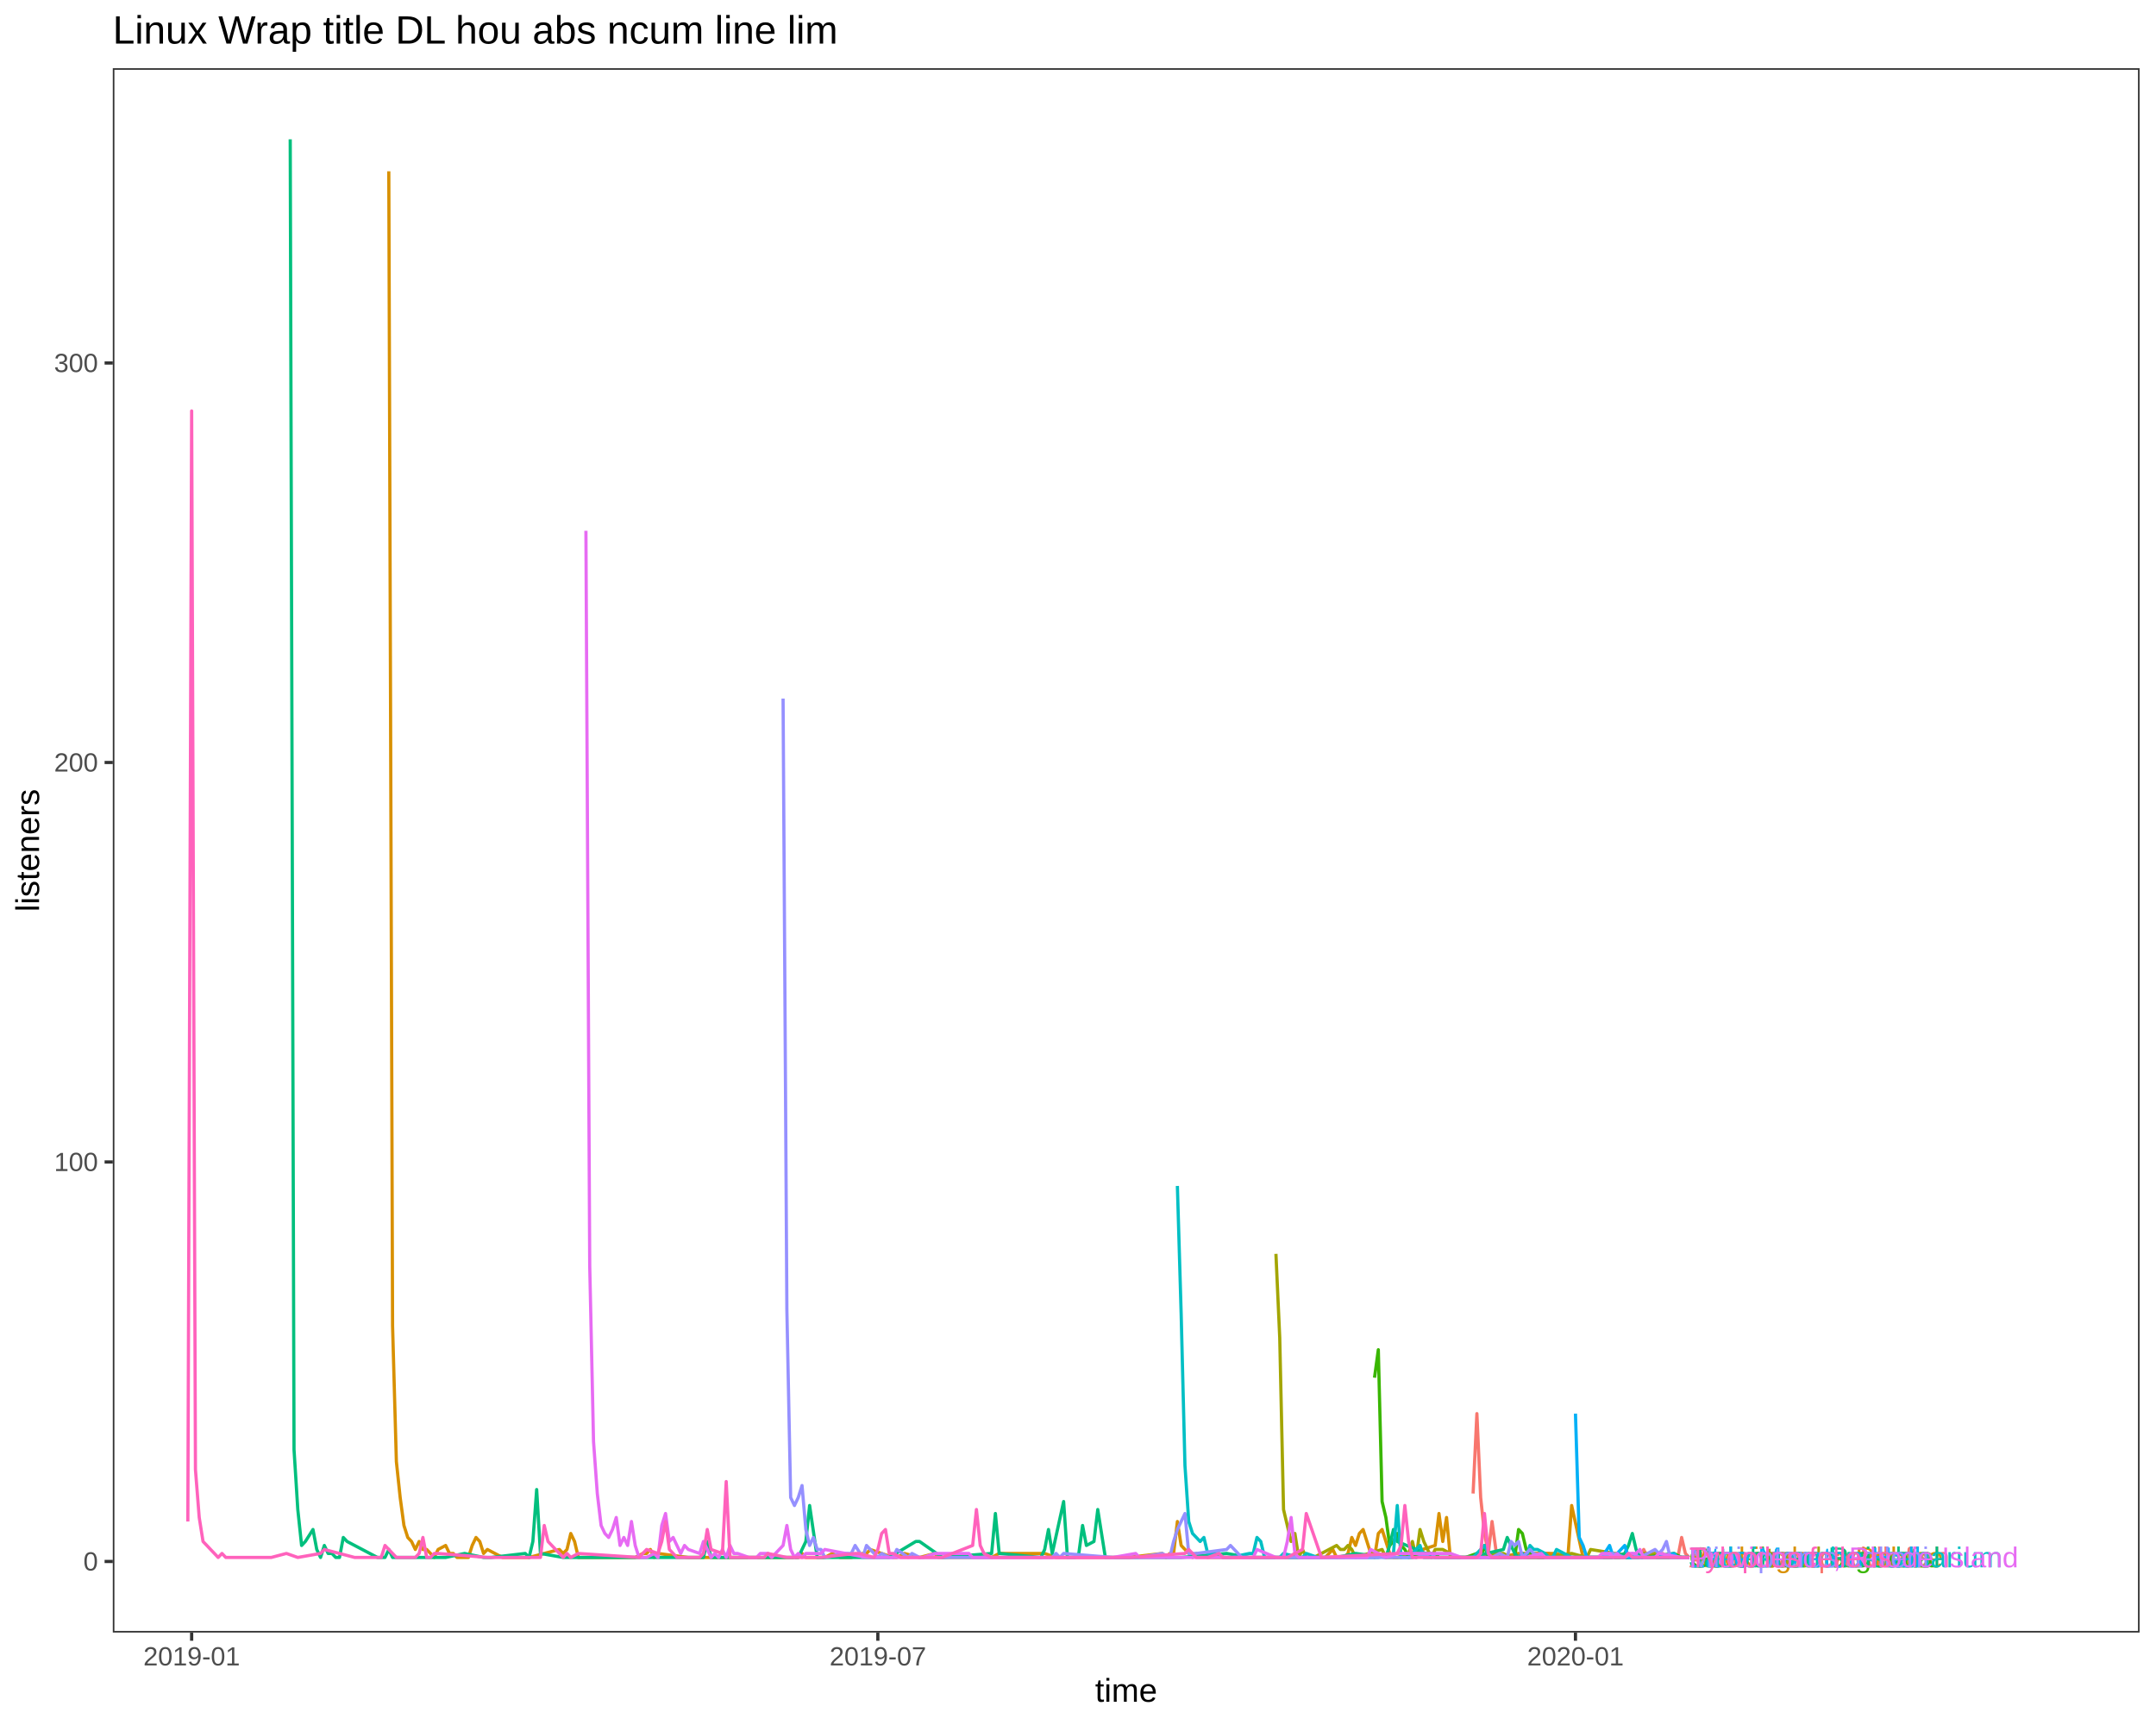
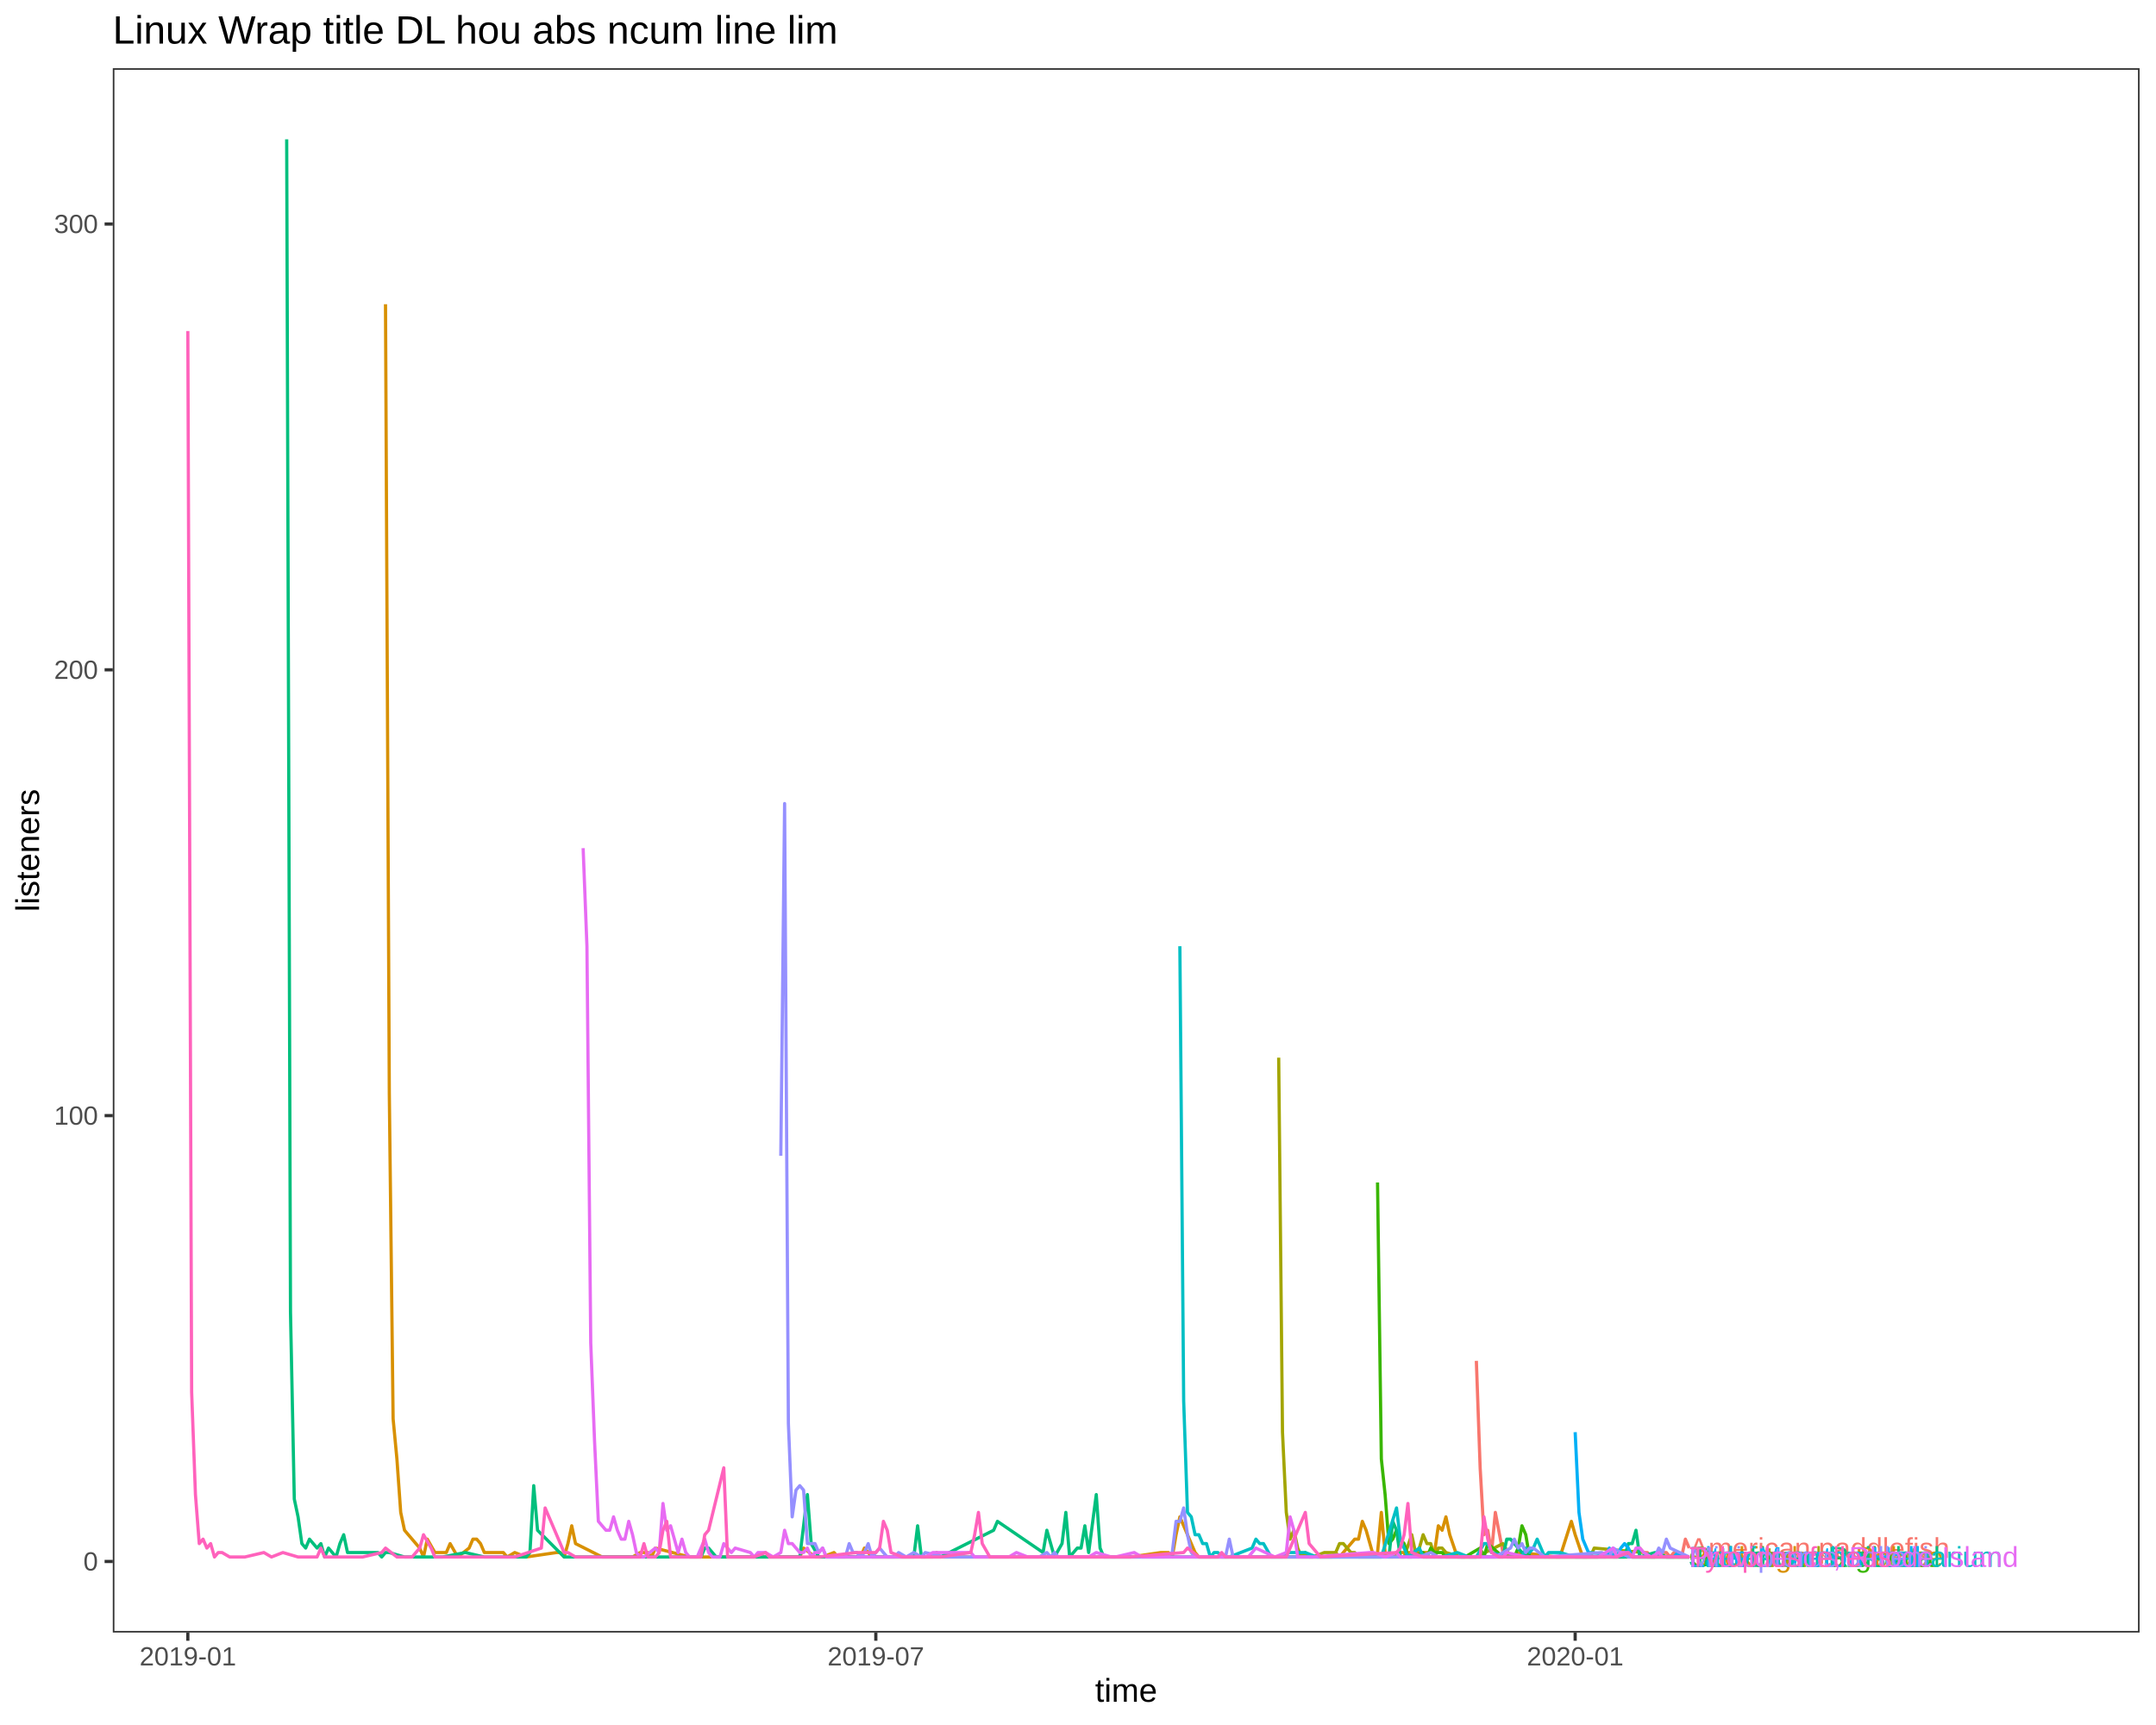
<svg xmlns="http://www.w3.org/2000/svg" viewBox="0 0 720.00 576.00">
  <defs>
    <style type="text/css">
    line, polyline, polygon, path, rect, circle {
      fill: none;
      stroke: #000000;
      stroke-linecap: round;
      stroke-linejoin: round;
      stroke-miterlimit: 10.00;
    }
  </style>
  </defs>
  <rect width="100%" height="100%" style="stroke: none; fill: #FFFFFF;" />
  <rect x="0.00" y="0.00" width="720.00" height="576.00" style="stroke-width: 1.07; stroke: #FFFFFF; fill: #FFFFFF;" />
  <defs>
    <clipPath id="cpMzcuNjd8NzE0LjUyfDU0NS4xM3wyMi43Nw==">
      <rect x="37.67" y="22.77" width="676.85" height="522.36" />
    </clipPath>
  </defs>
  <rect x="37.67" y="22.77" width="676.85" height="522.36" style="stroke-width: 1.07; stroke: none; fill: #FFFFFF;" clip-path="url(#cpMzcuNjd8NzE0LjUyfDU0NS4xM3wyMi43Nw==)" />
-   <polyline points="491.94,498.71 493.21,472.03 494.47,500.04 495.74,512.05 497.01,518.72 498.27,508.05 499.54,517.39 500.80,520.05 502.07,520.05 503.34,520.05 504.60,520.05 507.13,520.05 508.40,518.72 517.26,518.72 518.53,520.05 527.39,520.05 531.19,520.05 533.72,520.05 538.79,520.05 541.32,520.05 542.58,520.05 546.38,518.72 547.65,520.05 548.92,517.39 550.18,520.05 551.45,520.05 552.71,518.72 553.98,518.72 555.25,518.72 556.51,520.05 557.78,520.05 559.04,518.72 560.31,520.05 561.58,513.38 562.84,518.72 564.11,520.05 " style="stroke-width: 1.07; stroke: #F8766D; stroke-linecap: butt;" clip-path="url(#cpMzcuNjd8NzE0LjUyfDU0NS4xM3wyMi43Nw==)" />
-   <polyline points="129.84,57.19 131.10,442.69 132.37,488.04 133.64,500.04 134.90,509.38 136.17,513.38 137.43,514.72 138.70,517.39 139.97,514.72 141.23,517.39 142.50,517.39 143.77,518.72 145.03,520.05 146.30,517.39 148.83,516.05 150.10,518.72 151.36,518.72 152.63,520.05 156.43,520.05 157.69,516.05 158.96,513.38 160.22,514.72 161.49,518.72 162.76,517.39 167.82,520.05 169.09,520.05 170.35,520.05 171.62,520.05 172.89,520.05 176.68,520.05 186.81,517.39 188.08,518.72 189.34,517.39 190.61,512.05 191.88,514.72 193.14,520.05 200.74,520.05 202.01,520.05 212.13,520.05 214.67,518.72 215.93,518.72 217.20,517.39 218.46,520.05 219.73,518.72 229.86,520.05 241.25,520.05 243.79,520.05 248.85,520.05 250.12,520.05 253.92,520.05 258.98,520.05 260.25,520.05 266.58,520.05 267.84,518.72 269.11,520.05 271.64,520.05 275.44,520.05 277.97,518.72 280.50,520.05 283.04,520.05 284.30,520.05 288.10,518.72 289.37,518.72 290.63,517.39 298.23,520.05 299.49,520.05 302.03,518.72 307.09,520.05 312.16,518.72 313.42,520.05 314.69,520.05 321.02,520.05 326.08,520.05 327.35,520.05 331.15,520.05 333.68,518.72 348.87,518.72 352.67,520.05 355.20,520.05 357.74,520.05 359.00,520.05 367.86,520.05 369.13,520.05 376.73,520.05 388.12,518.72 389.39,520.05 390.65,518.72 391.92,518.72 393.19,508.05 394.45,516.05 398.25,520.05 399.52,518.72 403.31,520.05 407.11,520.05 414.71,520.05 424.84,520.05 427.37,520.05 436.23,520.05 442.56,520.05 445.10,517.39 446.36,520.05 447.63,520.05 448.89,520.05 450.16,518.72 451.43,513.38 452.69,516.05 453.96,512.05 455.22,510.72 456.49,514.72 457.76,518.72 459.02,520.05 460.29,512.05 461.55,510.72 464.09,518.72 465.35,520.05 466.62,520.05 479.28,516.05 480.55,505.38 481.81,514.72 483.08,506.71 484.34,520.05 486.88,520.05 495.74,520.05 500.80,520.05 507.13,518.72 519.80,518.72 523.59,520.05 524.86,502.71 528.66,520.05 532.46,520.05 541.32,520.05 542.58,520.05 543.85,520.05 548.92,520.05 552.71,520.05 559.04,520.05 564.11,520.05 " style="stroke-width: 1.07; stroke: #D89000; stroke-linecap: butt;" clip-path="url(#cpMzcuNjd8NzE0LjUyfDU0NS4xM3wyMi43Nw==)" />
-   <polyline points="426.10,418.68 427.37,446.69 428.64,504.05 429.90,509.38 431.17,514.72 432.43,512.05 433.70,520.05 434.97,517.39 436.23,520.05 438.77,520.05 441.30,518.72 446.36,516.05 447.63,517.39 448.89,517.39 450.16,516.05 451.43,517.39 452.69,520.05 461.55,517.39 462.82,520.05 466.62,520.05 467.89,520.05 470.42,518.72 471.68,514.72 472.95,520.05 474.22,510.72 475.48,514.72 476.75,517.39 478.01,520.05 479.28,517.39 480.55,517.39 481.81,517.39 486.88,520.05 490.68,520.05 491.94,520.05 500.80,518.72 502.07,518.72 504.60,520.05 509.67,520.05 516.00,520.05 524.86,518.72 529.92,520.05 531.19,517.39 547.65,520.05 548.92,518.72 552.71,518.72 553.98,520.05 555.25,520.05 557.78,520.05 560.31,520.05 561.58,520.05 564.11,520.05 " style="stroke-width: 1.07; stroke: #A3A500; stroke-linecap: butt;" clip-path="url(#cpMzcuNjd8NzE0LjUyfDU0NS4xM3wyMi43Nw==)" />
-   <polyline points="459.02,460.03 460.29,450.69 461.55,501.38 462.82,506.71 464.09,516.05 465.35,514.72 466.62,512.05 467.89,516.05 469.15,517.39 470.42,520.05 471.68,520.05 474.22,518.72 476.75,518.72 478.01,518.72 479.28,518.72 480.55,520.05 481.81,520.05 483.08,520.05 485.61,520.05 489.41,520.05 493.21,518.72 494.47,520.05 495.74,516.05 497.01,520.05 502.07,520.05 505.87,520.05 507.13,510.72 508.40,512.05 509.67,517.39 513.46,520.05 528.66,520.05 538.79,520.05 545.12,520.05 548.92,520.05 559.04,518.72 561.58,520.05 564.11,520.05 " style="stroke-width: 1.07; stroke: #39B600; stroke-linecap: butt;" clip-path="url(#cpMzcuNjd8NzE0LjUyfDU0NS4xM3wyMi43Nw==)" />
-   <polyline points="96.92,46.52 98.19,484.04 99.45,504.05 100.72,516.05 101.98,514.72 104.52,510.72 105.78,517.39 107.05,520.05 108.31,516.05 109.58,518.72 110.85,518.72 112.11,520.05 113.38,520.05 114.64,513.38 115.91,514.72 126.04,520.05 127.31,520.05 128.57,520.05 129.84,517.39 131.10,520.05 136.17,520.05 141.23,520.05 148.83,520.05 155.16,518.72 161.49,520.05 164.02,520.05 175.42,518.72 176.68,520.05 177.95,514.72 179.22,497.38 180.48,518.72 188.08,520.05 190.61,520.05 204.54,520.05 207.07,520.05 217.20,520.05 224.80,520.05 229.86,520.05 231.13,520.05 234.92,520.05 236.19,514.72 237.46,520.05 239.99,520.05 241.25,520.05 245.05,520.05 247.58,520.05 250.12,520.05 252.65,520.05 264.04,520.05 266.58,520.05 269.11,514.72 270.37,502.71 272.91,520.05 277.97,520.05 296.96,520.05 305.83,514.72 307.09,514.72 314.69,520.05 331.15,518.72 332.41,505.38 333.68,518.72 347.61,520.05 348.87,517.39 350.14,510.72 351.40,518.72 355.20,501.38 356.47,520.05 359.00,520.05 360.27,518.72 361.53,509.38 362.80,516.05 365.33,514.72 366.60,504.05 369.13,520.05 377.99,520.05 379.26,520.05 383.06,520.05 390.65,520.05 394.45,520.05 409.64,518.72 417.24,520.05 424.84,520.05 426.10,520.05 446.36,520.05 452.69,518.72 462.82,520.05 464.09,516.05 465.35,510.72 466.62,514.72 479.28,520.05 484.34,520.05 486.88,520.05 490.68,520.05 502.07,517.39 503.34,513.38 504.60,516.05 505.87,518.72 507.13,520.05 508.40,520.05 510.93,520.05 512.20,520.05 527.39,520.05 538.79,520.05 542.58,518.72 543.85,516.05 545.12,512.05 546.38,517.39 547.65,520.05 551.45,520.05 552.71,520.05 555.25,520.05 556.51,520.05 564.11,520.05 " style="stroke-width: 1.07; stroke: #00BF7D; stroke-linecap: butt;" clip-path="url(#cpMzcuNjd8NzE0LjUyfDU0NS4xM3wyMi43Nw==)" />
-   <polyline points="393.19,396.00 394.45,438.68 395.72,489.37 396.98,508.05 398.25,512.05 399.52,513.38 400.78,514.72 402.05,513.38 403.31,518.72 404.58,518.72 407.11,518.72 408.38,520.05 410.91,520.05 417.24,518.72 418.51,518.72 419.77,513.38 421.04,514.72 422.31,520.05 424.84,520.05 426.10,520.05 427.37,520.05 428.64,518.72 433.70,520.05 434.97,520.05 436.23,518.72 440.03,520.05 446.36,520.05 448.89,520.05 453.96,520.05 457.76,520.05 460.29,520.05 465.35,518.72 466.62,502.71 467.89,520.05 470.42,520.05 474.22,516.05 475.48,520.05 480.55,520.05 485.61,520.05 486.88,520.05 489.41,520.05 491.94,520.05 494.47,517.39 495.74,516.05 497.01,518.72 498.27,520.05 502.07,520.05 504.60,520.05 507.13,520.05 508.40,518.72 509.67,520.05 510.93,516.05 512.20,517.39 513.46,517.39 516.00,518.72 517.26,520.05 518.53,520.05 519.80,517.39 524.86,520.05 528.66,520.05 529.92,520.05 531.19,520.05 545.12,520.05 555.25,520.05 564.11,520.05 " style="stroke-width: 1.07; stroke: #00BFC4; stroke-linecap: butt;" clip-path="url(#cpMzcuNjd8NzE0LjUyfDU0NS4xM3wyMi43Nw==)" />
-   <polyline points="526.13,472.03 527.39,513.38 528.66,516.05 529.92,520.05 531.19,520.05 534.99,520.05 537.52,516.05 538.79,520.05 540.05,518.72 541.32,517.39 542.58,516.05 543.85,520.05 545.12,520.05 546.38,520.05 551.45,520.05 559.04,518.72 560.31,520.05 561.58,520.05 564.11,520.05 " style="stroke-width: 1.07; stroke: #00B0F6; stroke-linecap: butt;" clip-path="url(#cpMzcuNjd8NzE0LjUyfDU0NS4xM3wyMi43Nw==)" />
-   <polyline points="261.51,233.26 262.78,437.35 264.04,500.04 265.31,502.71 266.58,500.04 267.84,496.04 269.11,510.72 270.37,516.05 271.64,513.38 272.91,517.39 274.17,517.39 275.44,520.05 281.77,518.72 283.04,518.72 284.30,518.72 285.57,516.05 288.10,520.05 289.37,516.05 290.63,517.39 293.16,520.05 294.43,518.72 296.96,520.05 298.23,520.05 299.49,517.39 303.29,520.05 304.56,518.72 307.09,520.05 308.36,520.05 309.62,520.05 315.95,520.05 318.49,520.05 319.75,520.05 323.55,520.05 326.08,520.05 336.21,520.05 338.74,520.05 345.07,520.05 346.34,520.05 348.87,520.05 350.14,520.05 351.40,520.05 352.67,518.72 353.94,520.05 355.20,518.72 371.66,520.05 376.73,520.05 380.52,520.05 388.12,518.72 390.65,520.05 391.92,514.72 393.19,510.72 394.45,508.05 395.72,505.38 396.98,518.72 398.25,518.72 399.52,518.72 409.64,517.39 410.91,516.05 414.71,520.05 417.24,520.05 423.57,520.05 424.84,520.05 426.10,520.05 427.37,520.05 437.50,520.05 438.77,520.05 441.30,520.05 442.56,520.05 446.36,520.05 455.22,520.05 466.62,520.05 472.95,520.05 478.01,518.72 479.28,520.05 484.34,520.05 486.88,520.05 495.74,520.05 498.27,520.05 500.80,518.72 503.34,520.05 504.60,514.72 505.87,516.05 507.13,514.72 508.40,520.05 509.67,518.72 510.93,517.39 512.20,518.72 516.00,520.05 533.72,520.05 534.99,520.05 537.52,518.72 538.79,518.72 542.58,520.05 545.12,518.72 547.65,520.05 552.71,517.39 553.98,518.72 555.25,517.39 556.51,514.72 557.78,520.05 564.11,520.05 " style="stroke-width: 1.07; stroke: #9590FF; stroke-linecap: butt;" clip-path="url(#cpMzcuNjd8NzE0LjUyfDU0NS4xM3wyMi43Nw==)" />
-   <polyline points="195.67,177.24 196.94,422.68 198.21,481.37 199.47,498.71 200.74,509.38 202.01,512.05 203.27,513.38 204.54,510.72 205.80,506.71 207.07,516.05 208.34,513.38 209.60,516.05 210.87,508.05 212.13,516.05 213.40,520.05 214.67,520.05 215.93,520.05 218.46,518.72 219.73,520.05 221.00,509.38 222.26,505.38 223.53,514.72 224.80,513.38 226.06,516.05 227.33,518.72 228.59,516.05 229.86,517.39 233.66,518.72 234.92,514.72 236.19,517.39 237.46,520.05 238.72,518.72 239.99,520.05 241.25,517.39 242.52,520.05 243.79,516.05 245.05,518.72 246.32,518.72 250.12,520.05 251.38,520.05 252.65,520.05 253.92,518.72 256.45,518.72 257.71,520.05 261.51,516.05 262.78,509.38 264.04,517.39 265.31,520.05 266.58,518.72 267.84,520.05 269.11,518.72 270.37,518.72 271.64,518.72 272.91,518.72 274.17,518.72 275.44,517.39 289.37,520.05 303.29,520.05 307.09,520.05 308.36,520.05 312.16,518.72 323.55,518.72 324.82,520.05 336.21,520.05 338.74,520.05 340.01,520.05 342.54,520.05 347.61,520.05 351.40,520.05 353.94,520.05 364.07,520.05 365.33,520.05 366.60,520.05 370.40,520.05 371.66,520.05 379.26,518.72 380.52,520.05 383.06,520.05 389.39,520.05 393.19,520.05 396.98,520.05 402.05,520.05 405.85,520.05 412.18,520.05 415.98,520.05 417.24,520.05 418.51,520.05 419.77,517.39 426.10,520.05 428.64,520.05 429.90,514.72 431.17,506.71 432.43,518.72 433.70,520.05 434.97,520.05 438.77,520.05 456.49,520.05 457.76,517.39 462.82,520.05 466.62,518.72 467.89,518.72 484.34,518.72 488.14,520.05 497.01,520.05 500.80,520.05 502.07,520.05 503.34,520.05 509.67,520.05 514.73,518.72 516.00,520.05 521.06,520.05 533.72,520.05 534.99,518.72 537.52,518.72 538.79,520.05 540.05,518.72 541.32,520.05 542.58,520.05 543.85,518.72 545.12,518.72 546.38,518.72 547.65,517.39 548.92,520.05 550.18,520.05 552.71,520.05 553.98,518.72 561.58,520.05 562.84,520.05 564.11,520.05 " style="stroke-width: 1.07; stroke: #E76BF3; stroke-linecap: butt;" clip-path="url(#cpMzcuNjd8NzE0LjUyfDU0NS4xM3wyMi43Nw==)" />
-   <polyline points="62.73,508.05 64.00,137.22 65.27,490.71 66.53,506.71 67.80,514.72 69.07,516.05 70.33,517.39 71.60,518.72 72.86,520.05 74.13,518.72 75.40,520.05 76.66,520.05 79.19,520.05 80.46,520.05 81.73,520.05 88.06,520.05 89.32,520.05 90.59,520.05 95.65,518.72 99.45,520.05 107.05,518.72 108.31,517.39 118.44,520.05 120.98,520.05 127.31,520.05 128.57,516.05 132.37,520.05 134.90,520.05 138.70,520.05 139.97,518.72 141.23,513.38 142.50,520.05 143.77,520.05 145.03,518.72 146.30,518.72 162.76,520.05 167.82,520.05 172.89,520.05 180.48,520.05 181.75,509.38 183.01,514.72 188.08,520.05 189.34,518.72 190.61,520.05 193.14,518.72 213.40,520.05 214.67,518.72 215.93,517.39 219.73,518.72 221.00,514.72 222.26,508.05 223.53,517.39 226.06,520.05 229.86,520.05 231.13,520.05 233.66,520.05 234.92,518.72 236.19,510.72 237.46,517.39 241.25,518.72 242.52,494.71 243.79,520.05 248.85,520.05 251.38,520.05 255.18,520.05 256.45,518.72 262.78,520.05 265.31,520.05 266.58,520.05 270.37,520.05 274.17,520.05 285.57,518.72 286.83,518.72 291.90,520.05 293.16,517.39 294.43,512.05 295.70,510.72 296.96,518.72 298.23,518.72 300.76,520.05 310.89,520.05 314.69,520.05 324.82,516.05 326.08,504.05 327.35,516.05 328.61,518.72 331.15,520.05 333.68,520.05 340.01,520.05 343.81,520.05 377.99,520.05 395.72,518.72 396.98,517.39 399.52,520.05 400.78,520.05 403.31,520.05 407.11,518.72 408.38,520.05 409.64,520.05 419.77,520.05 421.04,520.05 422.31,520.05 429.90,520.05 434.97,517.39 436.23,505.38 441.30,520.05 466.62,518.72 467.89,516.05 469.15,502.71 470.42,514.72 471.68,520.05 474.22,520.05 476.75,520.05 479.28,520.05 481.81,520.05 483.08,520.05 488.14,520.05 493.21,520.05 494.47,518.72 495.74,505.38 497.01,518.72 498.27,520.05 500.80,520.05 504.60,520.05 505.87,520.05 513.46,520.05 514.73,520.05 519.80,520.05 531.19,520.05 533.72,520.05 538.79,520.05 542.58,520.05 543.85,518.72 545.12,520.05 564.11,520.05 " style="stroke-width: 1.07; stroke: #FF62BC; stroke-linecap: butt;" clip-path="url(#cpMzcuNjd8NzE0LjUyfDU0NS4xM3wyMi43Nw==)" />
+   <polyline points="493.03,454.40 494.30,490.13 495.57,512.46 496.84,510.97 498.10,518.41 499.37,505.01 501.91,518.41 504.45,519.90 505.72,519.90 506.99,519.90 508.26,518.41 517.14,519.90 518.41,519.90 519.68,519.90 527.30,519.90 531.11,519.90 533.65,519.90 538.72,519.90 541.26,519.90 542.53,519.90 547.61,516.92 548.88,518.41 550.15,518.41 551.42,519.90 552.68,519.90 553.95,518.41 555.22,518.41 556.49,518.41 557.76,519.90 559.03,518.41 560.30,519.90 561.57,519.90 562.84,513.94 564.11,516.92 " style="stroke-width: 1.07; stroke: #F8766D; stroke-linecap: butt;" clip-path="url(#cpMzcuNjd8NzE0LjUyfDU0NS4xM3wyMi43Nw==)" />
+   <polyline points="128.74,101.59 130.01,365.08 131.28,473.75 132.55,487.15 133.82,505.01 135.09,510.97 136.35,512.46 137.62,513.94 138.89,515.43 140.16,516.92 141.43,519.90 142.70,513.94 145.24,518.41 146.51,518.41 147.78,518.41 149.05,518.41 150.32,515.43 152.86,519.90 156.66,516.92 157.93,513.94 159.20,513.94 160.47,515.43 161.74,518.41 163.01,518.41 168.09,518.41 169.36,519.90 171.89,518.41 175.70,519.90 185.86,518.41 187.13,518.41 188.40,519.90 189.66,515.43 190.93,509.48 192.20,515.43 201.09,519.90 202.36,519.90 211.24,519.90 213.78,518.41 215.05,518.41 216.32,518.41 217.59,519.90 218.86,516.92 230.28,519.90 241.71,519.90 242.98,519.90 249.32,519.90 250.59,519.90 254.40,519.90 258.21,519.90 259.48,519.90 267.09,519.90 268.36,516.92 272.17,519.90 274.71,519.90 278.52,518.41 279.79,519.90 283.59,519.90 284.86,519.90 287.40,519.90 288.67,516.92 289.94,518.41 291.21,519.90 297.56,519.90 298.82,519.90 301.36,519.90 302.63,519.90 307.71,519.90 311.52,519.90 312.79,518.41 314.06,519.90 320.40,519.90 325.48,519.90 328.02,519.90 330.56,519.90 333.10,519.90 334.37,519.90 348.33,519.90 349.60,519.90 353.40,519.90 354.67,519.90 357.21,519.90 358.48,519.90 368.64,519.90 369.91,519.90 377.52,519.90 387.68,518.41 390.21,518.41 391.48,519.90 392.75,512.46 394.02,506.50 399.10,518.41 400.37,519.90 404.18,519.90 406.72,519.90 415.60,519.90 424.49,519.90 428.29,519.90 435.91,519.90 442.26,519.90 444.79,519.90 446.06,518.41 447.33,519.90 448.60,518.41 451.14,515.43 452.41,513.94 453.68,513.94 454.95,507.99 456.22,510.97 457.49,515.43 458.76,519.90 460.03,518.41 461.30,505.01 462.56,518.41 463.83,519.90 465.10,519.90 466.37,518.41 479.07,518.41 480.33,509.48 481.60,510.97 482.87,506.50 484.14,512.46 486.68,519.90 495.57,519.90 501.91,519.90 508.26,518.41 519.68,519.90 520.95,519.90 524.76,507.99 526.03,512.46 528.57,519.90 533.65,519.90 542.53,518.41 545.07,519.90 548.88,519.90 553.95,519.90 559.03,519.90 564.11,519.90 " style="stroke-width: 1.07; stroke: #D89000; stroke-linecap: butt;" clip-path="url(#cpMzcuNjd8NzE0LjUyfDU0NS4xM3wyMi43Nw==)" />
+   <polyline points="427.02,353.17 428.29,478.22 429.56,505.01 430.83,513.94 432.10,510.97 433.37,516.92 434.64,519.90 435.91,518.41 437.18,519.90 438.45,519.90 442.26,518.41 446.06,518.41 447.33,515.43 448.60,515.43 449.87,516.92 451.14,518.41 452.41,518.41 453.68,519.90 461.30,519.90 462.56,518.41 463.83,519.90 466.37,519.90 468.91,519.90 471.45,512.46 472.72,518.41 473.99,516.92 475.26,512.46 476.53,515.43 477.80,515.43 479.07,519.90 480.33,516.92 481.60,516.92 482.87,518.41 487.95,519.90 491.76,519.90 493.03,519.90 501.91,515.43 504.45,519.90 509.53,519.90 515.88,519.90 524.76,519.90 526.03,519.90 531.11,519.90 532.38,516.92 548.88,518.41 550.15,519.90 552.68,519.90 553.95,518.41 556.49,519.90 559.03,519.90 561.57,519.90 562.84,519.90 564.11,519.90 " style="stroke-width: 1.07; stroke: #A3A500; stroke-linecap: butt;" clip-path="url(#cpMzcuNjd8NzE0LjUyfDU0NS4xM3wyMi43Nw==)" />
+   <polyline points="460.03,394.85 461.30,487.15 462.56,499.06 463.83,515.43 465.10,513.94 466.37,510.97 467.64,513.94 468.91,515.43 470.18,519.90 471.45,519.90 475.26,518.41 476.53,519.90 477.80,516.92 479.07,518.41 481.60,518.41 482.87,519.90 486.68,519.90 489.22,519.90 494.30,516.92 495.57,519.90 496.84,515.43 501.91,519.90 505.72,519.90 506.99,516.92 508.26,509.48 509.53,512.46 510.80,519.90 513.34,519.90 528.57,519.90 538.72,519.90 545.07,519.90 548.88,519.90 559.03,519.90 560.30,519.90 561.57,519.90 564.11,519.90 " style="stroke-width: 1.07; stroke: #39B600; stroke-linecap: butt;" clip-path="url(#cpMzcuNjd8NzE0LjUyfDU0NS4xM3wyMi43Nw==)" />
+   <polyline points="95.74,46.52 97.01,438.02 98.28,500.55 99.54,506.50 100.81,515.43 102.08,516.92 103.35,513.94 104.62,515.43 105.89,516.92 107.16,515.43 108.43,519.90 109.70,516.92 112.24,519.90 113.51,515.43 114.78,512.46 116.05,518.41 126.20,518.41 127.47,519.90 128.74,518.41 130.01,518.41 135.09,519.90 141.43,519.90 147.78,519.90 155.39,518.41 161.74,519.90 163.01,519.90 174.43,519.90 175.70,519.90 176.97,518.41 178.24,496.08 179.51,510.97 188.40,519.90 190.93,519.90 204.90,519.90 206.17,519.90 217.59,519.90 223.94,519.90 230.28,519.90 231.55,519.90 234.09,519.90 235.36,516.92 236.63,516.92 239.17,519.90 241.71,519.90 244.24,519.90 248.05,519.90 250.59,519.90 251.86,519.90 263.28,519.90 267.09,519.90 269.63,499.06 270.90,515.43 273.44,519.90 277.25,519.90 296.29,519.90 305.17,519.90 306.44,509.48 307.71,519.90 314.06,519.90 331.83,510.97 333.10,507.99 348.33,518.41 349.60,510.97 350.87,515.43 352.14,519.90 354.67,515.43 355.94,505.01 357.21,519.90 359.75,516.92 361.02,516.92 362.29,509.48 363.56,518.41 366.10,499.06 367.37,516.92 368.64,519.90 377.52,519.90 378.79,519.90 383.87,519.90 391.48,519.90 394.02,519.90 409.25,519.90 410.52,519.90 416.87,519.90 424.49,519.90 425.75,519.90 447.33,519.90 452.41,519.90 453.68,519.90 463.83,519.90 465.10,507.99 466.37,510.97 467.64,519.90 479.07,519.90 485.41,519.90 486.68,519.90 491.76,519.90 501.91,519.90 503.18,513.94 504.45,513.94 505.72,515.43 508.26,518.41 510.80,519.90 512.07,519.90 527.30,519.90 539.99,519.90 542.53,519.90 543.80,515.43 545.07,515.43 546.34,510.97 547.61,519.90 552.68,518.41 556.49,519.90 557.76,519.90 564.11,519.90 " style="stroke-width: 1.07; stroke: #00BF7D; stroke-linecap: butt;" clip-path="url(#cpMzcuNjd8NzE0LjUyfDU0NS4xM3wyMi43Nw==)" />
+   <polyline points="394.02,315.96 395.29,467.80 396.56,505.01 397.83,506.50 399.10,512.46 400.37,512.46 401.64,515.43 402.91,515.43 404.18,519.90 405.45,518.41 406.72,518.41 407.98,519.90 410.52,519.90 418.14,516.92 419.41,513.94 420.68,515.43 421.95,515.43 424.49,519.90 425.75,519.90 428.29,519.90 429.56,518.41 434.64,518.41 435.91,518.41 439.72,519.90 447.33,519.90 449.87,519.90 454.95,519.90 458.76,519.90 461.30,519.90 466.37,503.52 467.64,513.94 470.18,519.90 473.99,516.92 475.26,519.90 476.53,519.90 481.60,519.90 486.68,518.41 490.49,519.90 493.03,519.90 495.57,515.43 496.84,515.43 498.10,518.41 503.18,519.90 505.72,519.90 508.26,519.90 509.53,516.92 510.80,518.41 512.07,516.92 513.34,513.94 515.88,519.90 517.14,518.41 519.68,518.41 520.95,518.41 526.03,519.90 529.84,519.90 531.11,518.41 545.07,519.90 555.22,519.90 564.11,519.90 " style="stroke-width: 1.07; stroke: #00BFC4; stroke-linecap: butt;" clip-path="url(#cpMzcuNjd8NzE0LjUyfDU0NS4xM3wyMi43Nw==)" />
+   <polyline points="526.03,478.22 527.30,505.01 528.57,513.94 529.84,516.92 531.11,519.90 536.18,519.90 537.45,516.92 538.72,519.90 539.99,519.90 541.26,516.92 542.53,515.43 543.80,516.92 545.07,519.90 547.61,519.90 551.42,519.90 559.03,519.90 560.30,518.41 561.57,519.90 564.11,519.90 " style="stroke-width: 1.07; stroke: #00B0F6; stroke-linecap: butt;" clip-path="url(#cpMzcuNjd8NzE0LjUyfDU0NS4xM3wyMi43Nw==)" />
+   <polyline points="260.75,385.92 262.02,268.32 263.28,475.24 264.55,506.50 265.82,497.57 267.09,496.08 268.36,497.57 269.63,515.43 270.90,515.43 272.17,515.43 273.44,518.41 274.71,516.92 275.98,519.90 281.05,519.90 282.32,519.90 283.59,515.43 284.86,518.41 286.13,518.41 287.40,519.90 288.67,518.41 289.94,515.43 291.21,519.90 293.75,516.92 296.29,519.90 297.56,519.90 298.82,519.90 300.09,518.41 302.63,519.90 305.17,518.41 307.71,519.90 308.98,518.41 315.33,519.90 319.13,519.90 320.40,519.90 322.94,519.90 325.48,519.90 335.63,519.90 339.44,519.90 345.79,519.90 347.06,519.90 349.60,518.41 350.87,519.90 352.14,518.41 353.40,519.90 354.67,519.90 355.94,519.90 372.44,519.90 377.52,519.90 381.33,519.90 387.68,519.90 388.95,519.90 391.48,518.41 392.75,507.99 394.02,507.99 395.29,503.52 396.56,512.46 397.83,518.41 399.10,519.90 400.37,519.90 409.25,519.90 410.52,513.94 411.79,519.90 414.33,519.90 418.14,519.90 424.49,519.90 425.75,519.90 427.02,519.90 428.29,519.90 438.45,519.90 439.72,519.90 440.99,519.90 443.52,519.90 446.06,519.90 454.95,519.90 467.64,519.90 473.99,519.90 477.80,518.41 480.33,519.90 485.41,519.90 487.95,519.90 496.84,519.90 499.37,519.90 501.91,518.41 504.45,516.92 505.72,513.94 506.99,516.92 508.26,515.43 509.53,518.41 510.80,516.92 512.07,516.92 515.88,519.90 534.91,518.41 537.45,519.90 538.72,516.92 543.80,519.90 545.07,519.90 546.34,519.90 547.61,519.90 552.68,519.90 553.95,516.92 555.22,518.41 556.49,513.94 557.76,516.92 564.11,519.90 " style="stroke-width: 1.07; stroke: #9590FF; stroke-linecap: butt;" clip-path="url(#cpMzcuNjd8NzE0LjUyfDU0NS4xM3wyMi43Nw==)" />
+   <polyline points="194.74,283.21 196.01,315.96 197.28,448.44 198.55,481.19 199.82,507.99 201.09,509.48 202.36,510.97 203.63,510.97 204.90,506.50 206.17,510.97 207.44,513.94 208.70,513.94 209.97,507.99 211.24,512.46 212.51,518.41 213.78,519.90 215.05,519.90 218.86,516.92 220.13,518.41 221.40,502.03 222.67,510.97 223.94,509.48 225.21,513.94 226.47,518.41 227.74,513.94 229.01,518.41 230.28,519.90 232.82,519.90 234.09,516.92 235.36,513.94 236.63,518.41 237.90,519.90 239.17,519.90 240.44,519.90 241.71,515.43 242.98,516.92 244.24,518.41 245.51,516.92 250.59,518.41 251.86,519.90 253.13,518.41 255.67,518.41 258.21,519.90 260.75,518.41 262.02,510.97 263.28,515.43 264.55,515.43 267.09,518.41 268.36,518.41 269.63,516.92 270.90,519.90 272.17,518.41 273.44,518.41 274.71,516.92 275.98,519.90 289.94,519.90 302.63,519.90 307.71,519.90 308.98,519.90 311.52,518.41 324.21,518.41 325.48,519.90 336.90,519.90 339.44,518.41 343.25,519.90 347.06,519.90 352.14,519.90 353.40,519.90 363.56,519.90 366.10,518.41 371.17,519.90 372.44,519.90 378.79,518.41 381.33,519.90 383.87,519.90 388.95,519.90 392.75,519.90 396.56,519.90 401.64,519.90 405.45,519.90 411.79,519.90 416.87,519.90 418.14,518.41 419.41,516.92 425.75,519.90 429.56,518.41 430.83,506.50 432.10,510.97 433.37,519.90 434.64,519.90 438.45,519.90 457.49,518.41 458.76,518.41 462.56,519.90 466.37,518.41 467.64,519.90 468.91,519.90 484.14,519.90 485.41,519.90 487.95,519.90 498.10,519.90 501.91,519.90 503.18,518.41 509.53,519.90 514.61,519.90 515.88,519.90 517.14,519.90 522.22,519.90 533.65,519.90 536.18,518.41 538.72,516.92 539.99,519.90 541.26,518.41 543.80,518.41 545.07,519.90 546.34,516.92 547.61,516.92 548.88,518.41 551.42,519.90 553.95,518.41 555.22,519.90 561.57,519.90 562.84,519.90 564.11,519.90 " style="stroke-width: 1.07; stroke: #E76BF3; stroke-linecap: butt;" clip-path="url(#cpMzcuNjd8NzE0LjUyfDU0NS4xM3wyMi43Nw==)" />
+   <polyline points="62.73,110.53 64.00,464.82 65.27,499.06 66.54,515.43 67.81,513.94 69.08,516.92 70.35,515.43 71.62,519.90 72.89,518.41 74.16,518.41 76.70,519.90 77.97,519.90 80.51,519.90 81.77,519.90 88.12,518.41 90.66,519.90 94.47,518.41 99.54,519.90 105.89,519.90 107.16,516.92 108.43,519.90 118.58,519.90 121.12,519.90 127.47,518.41 128.74,516.92 132.55,519.90 135.09,519.90 137.62,519.90 140.16,516.92 141.43,512.46 143.97,516.92 145.24,519.90 146.51,519.90 163.01,519.90 166.82,519.90 171.89,519.90 180.78,516.92 182.05,503.52 188.40,518.41 189.66,518.41 192.20,519.90 193.47,519.90 213.78,519.90 215.05,515.43 216.32,519.90 218.86,519.90 220.13,518.41 221.40,510.97 222.67,507.99 223.94,519.90 226.47,519.90 229.01,519.90 231.55,519.90 234.09,519.90 235.36,512.46 236.63,510.97 241.71,490.13 242.98,519.90 244.24,519.90 249.32,519.90 251.86,519.90 255.67,518.41 256.94,519.90 263.28,519.90 264.55,519.90 265.82,519.90 270.90,519.90 273.44,519.90 286.13,518.41 287.40,518.41 292.48,518.41 293.75,516.92 295.02,507.99 296.29,510.97 297.56,518.41 301.36,519.90 310.25,519.90 314.06,519.90 324.21,518.41 325.48,512.46 326.75,505.01 328.02,515.43 330.56,519.90 334.37,519.90 339.44,519.90 344.52,519.90 377.52,519.90 395.29,518.41 396.56,516.92 400.37,519.90 401.64,519.90 404.18,519.90 406.72,519.90 407.98,518.41 409.25,519.90 419.41,519.90 420.68,519.90 421.95,519.90 429.56,519.90 435.91,505.01 437.18,515.43 440.99,519.90 466.37,518.41 467.64,516.92 468.91,512.46 470.18,502.03 471.45,518.41 475.26,519.90 476.53,519.90 479.07,519.90 481.60,519.90 484.14,519.90 487.95,519.90 494.30,519.90 495.57,506.50 496.84,513.94 498.10,518.41 500.64,519.90 504.45,519.90 505.72,519.90 514.61,519.90 515.88,519.90 520.95,519.90 531.11,519.90 534.91,519.90 539.99,519.90 543.80,518.41 545.07,519.90 546.34,519.90 564.11,519.90 " style="stroke-width: 1.07; stroke: #FF62BC; stroke-linecap: butt;" clip-path="url(#cpMzcuNjd8NzE0LjUyfDU0NS4xM3wyMi43Nw==)" />
  <g clip-path="url(#cpMzcuNjd8NzE0LjUyfDU0NS4xM3wyMi43Nw==)">
-     <text x="564.11" y="523.35" style="font-size: 9.60px; fill: #F8766D; font-family: Liberation Sans;" textLength="86.84px" lengthAdjust="spacingAndGlyphs">American paddlefish</text>
+     <text x="564.11" y="520.22" style="font-size: 9.60px; fill: #F8766D; font-family: Liberation Sans;" textLength="86.84px" lengthAdjust="spacingAndGlyphs">American paddlefish</text>
  </g>
  <g clip-path="url(#cpMzcuNjd8NzE0LjUyfDU0NS4xM3wyMi43Nw==)">
-     <text x="564.11" y="523.35" style="font-size: 9.60px; fill: #D89000; font-family: Liberation Sans;" textLength="84.73px" lengthAdjust="spacingAndGlyphs">Buckingham Palace</text>
+     <text x="564.11" y="523.20" style="font-size: 9.60px; fill: #D89000; font-family: Liberation Sans;" textLength="84.73px" lengthAdjust="spacingAndGlyphs">Buckingham Palace</text>
  </g>
  <g clip-path="url(#cpMzcuNjd8NzE0LjUyfDU0NS4xM3wyMi43Nw==)">
-     <text x="564.11" y="523.35" style="font-size: 9.60px; fill: #A3A500; font-family: Liberation Sans;" textLength="44.23px" lengthAdjust="spacingAndGlyphs">Cane toad</text>
+     <text x="564.11" y="523.20" style="font-size: 9.60px; fill: #A3A500; font-family: Liberation Sans;" textLength="44.23px" lengthAdjust="spacingAndGlyphs">Cane toad</text>
  </g>
  <g clip-path="url(#cpMzcuNjd8NzE0LjUyfDU0NS4xM3wyMi43Nw==)">
-     <text x="564.11" y="523.35" style="font-size: 9.60px; fill: #39B600; font-family: Liberation Sans;" textLength="81.50px" lengthAdjust="spacingAndGlyphs">Galerina marginata</text>
+     <text x="564.11" y="523.20" style="font-size: 9.60px; fill: #39B600; font-family: Liberation Sans;" textLength="81.50px" lengthAdjust="spacingAndGlyphs">Galerina marginata</text>
  </g>
  <g clip-path="url(#cpMzcuNjd8NzE0LjUyfDU0NS4xM3wyMi43Nw==)">
-     <text x="564.11" y="523.35" style="font-size: 9.60px; fill: #00BF7D; font-family: Liberation Sans;" textLength="83.66px" lengthAdjust="spacingAndGlyphs">Jacob van Ruisdael</text>
+     <text x="564.11" y="523.20" style="font-size: 9.60px; fill: #00BF7D; font-family: Liberation Sans;" textLength="83.66px" lengthAdjust="spacingAndGlyphs">Jacob van Ruisdael</text>
  </g>
  <g clip-path="url(#cpMzcuNjd8NzE0LjUyfDU0NS4xM3wyMi43Nw==)">
-     <text x="564.11" y="523.35" style="font-size: 9.60px; fill: #00BFC4; font-family: Liberation Sans;" textLength="104.41px" lengthAdjust="spacingAndGlyphs">Laevistrombus canarium</text>
+     <text x="564.11" y="523.20" style="font-size: 9.60px; fill: #00BFC4; font-family: Liberation Sans;" textLength="104.41px" lengthAdjust="spacingAndGlyphs">Laevistrombus canarium</text>
  </g>
  <g clip-path="url(#cpMzcuNjd8NzE0LjUyfDU0NS4xM3wyMi43Nw==)">
-     <text x="564.11" y="523.35" style="font-size: 9.60px; fill: #00B0F6; font-family: Liberation Sans;" textLength="77.25px" lengthAdjust="spacingAndGlyphs">Little Moreton Hall</text>
+     <text x="564.11" y="523.20" style="font-size: 9.60px; fill: #00B0F6; font-family: Liberation Sans;" textLength="77.25px" lengthAdjust="spacingAndGlyphs">Little Moreton Hall</text>
  </g>
  <g clip-path="url(#cpMzcuNjd8NzE0LjUyfDU0NS4xM3wyMi43Nw==)">
-     <text x="564.11" y="523.35" style="font-size: 9.60px; fill: #9590FF; font-family: Liberation Sans;" textLength="79.89px" lengthAdjust="spacingAndGlyphs">Miniopterus aelleni</text>
+     <text x="564.11" y="523.20" style="font-size: 9.60px; fill: #9590FF; font-family: Liberation Sans;" textLength="79.89px" lengthAdjust="spacingAndGlyphs">Miniopterus aelleni</text>
  </g>
  <g clip-path="url(#cpMzcuNjd8NzE0LjUyfDU0NS4xM3wyMi43Nw==)">
-     <text x="564.11" y="523.35" style="font-size: 9.60px; fill: #E76BF3; font-family: Liberation Sans;" textLength="109.78px" lengthAdjust="spacingAndGlyphs">Providence, Rhode Island</text>
+     <text x="564.11" y="523.20" style="font-size: 9.60px; fill: #E76BF3; font-family: Liberation Sans;" textLength="109.78px" lengthAdjust="spacingAndGlyphs">Providence, Rhode Island</text>
  </g>
  <g clip-path="url(#cpMzcuNjd8NzE0LjUyfDU0NS4xM3wyMi43Nw==)">
-     <text x="564.11" y="523.35" style="font-size: 9.60px; fill: #FF62BC; font-family: Liberation Sans;" textLength="67.66px" lengthAdjust="spacingAndGlyphs">Tylopilus felleus</text>
+     <text x="564.11" y="523.20" style="font-size: 9.60px; fill: #FF62BC; font-family: Liberation Sans;" textLength="67.66px" lengthAdjust="spacingAndGlyphs">Tylopilus felleus</text>
  </g>
  <rect x="37.67" y="22.77" width="676.85" height="522.36" style="stroke-width: 1.07; stroke: #333333;" clip-path="url(#cpMzcuNjd8NzE0LjUyfDU0NS4xM3wyMi43Nw==)" />
  <defs>
    <clipPath id="cpMC4wMHw3MjAuMDB8NTc2LjAwfDAuMDA=">
      <rect x="0.00" y="0.00" width="720.00" height="576.00" />
    </clipPath>
  </defs>
  <g clip-path="url(#cpMC4wMHw3MjAuMDB8NTc2LjAwfDAuMDA=)">
    <text x="27.84" y="524.41" style="font-size: 8.80px; fill: #4D4D4D; font-family: Liberation Sans;" textLength="4.89px" lengthAdjust="spacingAndGlyphs">0</text>
  </g>
  <g clip-path="url(#cpMC4wMHw3MjAuMDB8NTc2LjAwfDAuMDA=)">
-     <text x="18.06" y="391.02" style="font-size: 8.80px; fill: #4D4D4D; font-family: Liberation Sans;" textLength="14.67px" lengthAdjust="spacingAndGlyphs">100</text>
+     <text x="18.06" y="375.55" style="font-size: 8.80px; fill: #4D4D4D; font-family: Liberation Sans;" textLength="14.67px" lengthAdjust="spacingAndGlyphs">100</text>
  </g>
  <g clip-path="url(#cpMC4wMHw3MjAuMDB8NTc2LjAwfDAuMDA=)">
-     <text x="18.06" y="257.63" style="font-size: 8.80px; fill: #4D4D4D; font-family: Liberation Sans;" textLength="14.67px" lengthAdjust="spacingAndGlyphs">200</text>
+     <text x="18.06" y="226.69" style="font-size: 8.80px; fill: #4D4D4D; font-family: Liberation Sans;" textLength="14.67px" lengthAdjust="spacingAndGlyphs">200</text>
  </g>
  <g clip-path="url(#cpMC4wMHw3MjAuMDB8NTc2LjAwfDAuMDA=)">
-     <text x="18.06" y="124.24" style="font-size: 8.80px; fill: #4D4D4D; font-family: Liberation Sans;" textLength="14.67px" lengthAdjust="spacingAndGlyphs">300</text>
+     <text x="18.06" y="77.82" style="font-size: 8.80px; fill: #4D4D4D; font-family: Liberation Sans;" textLength="14.67px" lengthAdjust="spacingAndGlyphs">300</text>
  </g>
  <polyline points="34.93,521.39 37.67,521.39 " style="stroke-width: 1.07; stroke: #333333; stroke-linecap: butt;" clip-path="url(#cpMC4wMHw3MjAuMDB8NTc2LjAwfDAuMDA=)" />
-   <polyline points="34.93,388.00 37.67,388.00 " style="stroke-width: 1.07; stroke: #333333; stroke-linecap: butt;" clip-path="url(#cpMC4wMHw3MjAuMDB8NTc2LjAwfDAuMDA=)" />
-   <polyline points="34.93,254.60 37.67,254.60 " style="stroke-width: 1.07; stroke: #333333; stroke-linecap: butt;" clip-path="url(#cpMC4wMHw3MjAuMDB8NTc2LjAwfDAuMDA=)" />
-   <polyline points="34.93,121.21 37.67,121.21 " style="stroke-width: 1.07; stroke: #333333; stroke-linecap: butt;" clip-path="url(#cpMC4wMHw3MjAuMDB8NTc2LjAwfDAuMDA=)" />
-   <polyline points="64.00,547.87 64.00,545.13 " style="stroke-width: 1.07; stroke: #333333; stroke-linecap: butt;" clip-path="url(#cpMC4wMHw3MjAuMDB8NTc2LjAwfDAuMDA=)" />
-   <polyline points="293.16,547.87 293.16,545.13 " style="stroke-width: 1.07; stroke: #333333; stroke-linecap: butt;" clip-path="url(#cpMC4wMHw3MjAuMDB8NTc2LjAwfDAuMDA=)" />
-   <polyline points="526.13,547.87 526.13,545.13 " style="stroke-width: 1.07; stroke: #333333; stroke-linecap: butt;" clip-path="url(#cpMC4wMHw3MjAuMDB8NTc2LjAwfDAuMDA=)" />
+   <polyline points="34.93,372.52 37.67,372.52 " style="stroke-width: 1.07; stroke: #333333; stroke-linecap: butt;" clip-path="url(#cpMC4wMHw3MjAuMDB8NTc2LjAwfDAuMDA=)" />
+   <polyline points="34.93,223.66 37.67,223.66 " style="stroke-width: 1.07; stroke: #333333; stroke-linecap: butt;" clip-path="url(#cpMC4wMHw3MjAuMDB8NTc2LjAwfDAuMDA=)" />
+   <polyline points="34.93,74.80 37.67,74.80 " style="stroke-width: 1.07; stroke: #333333; stroke-linecap: butt;" clip-path="url(#cpMC4wMHw3MjAuMDB8NTc2LjAwfDAuMDA=)" />
+   <polyline points="62.73,547.87 62.73,545.13 " style="stroke-width: 1.07; stroke: #333333; stroke-linecap: butt;" clip-path="url(#cpMC4wMHw3MjAuMDB8NTc2LjAwfDAuMDA=)" />
+   <polyline points="292.48,547.87 292.48,545.13 " style="stroke-width: 1.07; stroke: #333333; stroke-linecap: butt;" clip-path="url(#cpMC4wMHw3MjAuMDB8NTc2LjAwfDAuMDA=)" />
+   <polyline points="526.03,547.87 526.03,545.13 " style="stroke-width: 1.07; stroke: #333333; stroke-linecap: butt;" clip-path="url(#cpMC4wMHw3MjAuMDB8NTc2LjAwfDAuMDA=)" />
  <g clip-path="url(#cpMC4wMHw3MjAuMDB8NTc2LjAwfDAuMDA=)">
-     <text x="47.87" y="556.11" style="font-size: 8.80px; fill: #4D4D4D; font-family: Liberation Sans;" textLength="32.27px" lengthAdjust="spacingAndGlyphs">2019-01</text>
+     <text x="46.60" y="556.11" style="font-size: 8.80px; fill: #4D4D4D; font-family: Liberation Sans;" textLength="32.27px" lengthAdjust="spacingAndGlyphs">2019-01</text>
  </g>
  <g clip-path="url(#cpMC4wMHw3MjAuMDB8NTc2LjAwfDAuMDA=)">
-     <text x="277.03" y="556.11" style="font-size: 8.80px; fill: #4D4D4D; font-family: Liberation Sans;" textLength="32.27px" lengthAdjust="spacingAndGlyphs">2019-07</text>
+     <text x="276.35" y="556.11" style="font-size: 8.80px; fill: #4D4D4D; font-family: Liberation Sans;" textLength="32.27px" lengthAdjust="spacingAndGlyphs">2019-07</text>
  </g>
  <g clip-path="url(#cpMC4wMHw3MjAuMDB8NTc2LjAwfDAuMDA=)">
-     <text x="509.99" y="556.11" style="font-size: 8.80px; fill: #4D4D4D; font-family: Liberation Sans;" textLength="32.27px" lengthAdjust="spacingAndGlyphs">2020-01</text>
+     <text x="509.90" y="556.11" style="font-size: 8.80px; fill: #4D4D4D; font-family: Liberation Sans;" textLength="32.27px" lengthAdjust="spacingAndGlyphs">2020-01</text>
  </g>
  <g clip-path="url(#cpMC4wMHw3MjAuMDB8NTc2LjAwfDAuMDA=)">
    <text x="365.70" y="568.24" style="font-size: 11.00px; font-family: Liberation Sans;" textLength="20.78px" lengthAdjust="spacingAndGlyphs">time</text>
  </g>
  <g clip-path="url(#cpMC4wMHw3MjAuMDB8NTc2LjAwfDAuMDA=)">
    <text transform="translate(13.04,304.44) rotate(-90)" style="font-size: 11.00px; font-family: Liberation Sans;" textLength="40.97px" lengthAdjust="spacingAndGlyphs">listeners</text>
  </g>
  <g clip-path="url(#cpMC4wMHw3MjAuMDB8NTc2LjAwfDAuMDA=)">
    <text x="37.67" y="14.56" style="font-size: 13.20px; font-family: Liberation Sans;" textLength="241.78px" lengthAdjust="spacingAndGlyphs">Linux Wrap title DL hou abs ncum line lim</text>
  </g>
</svg>
